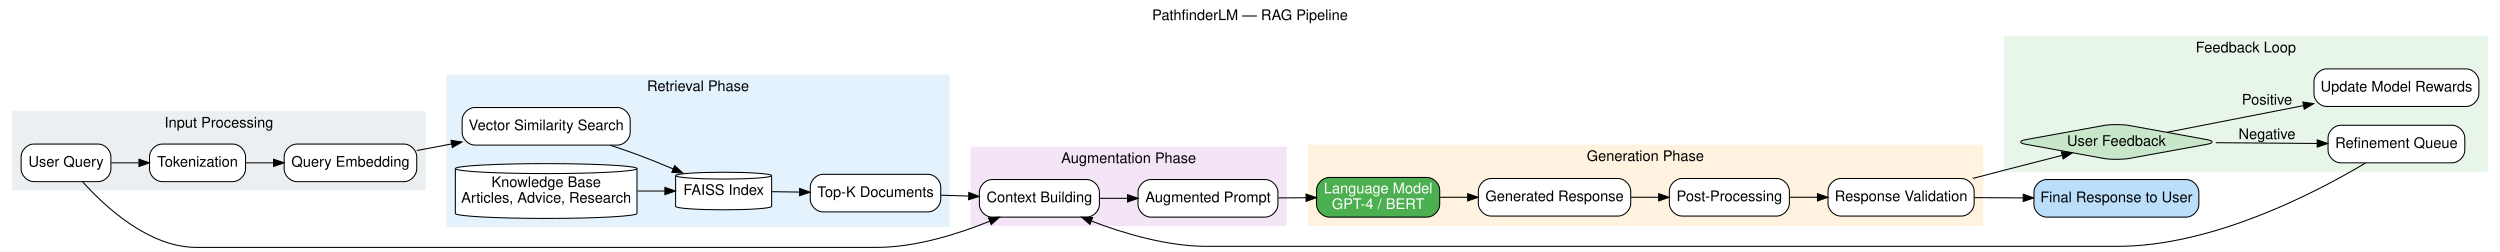
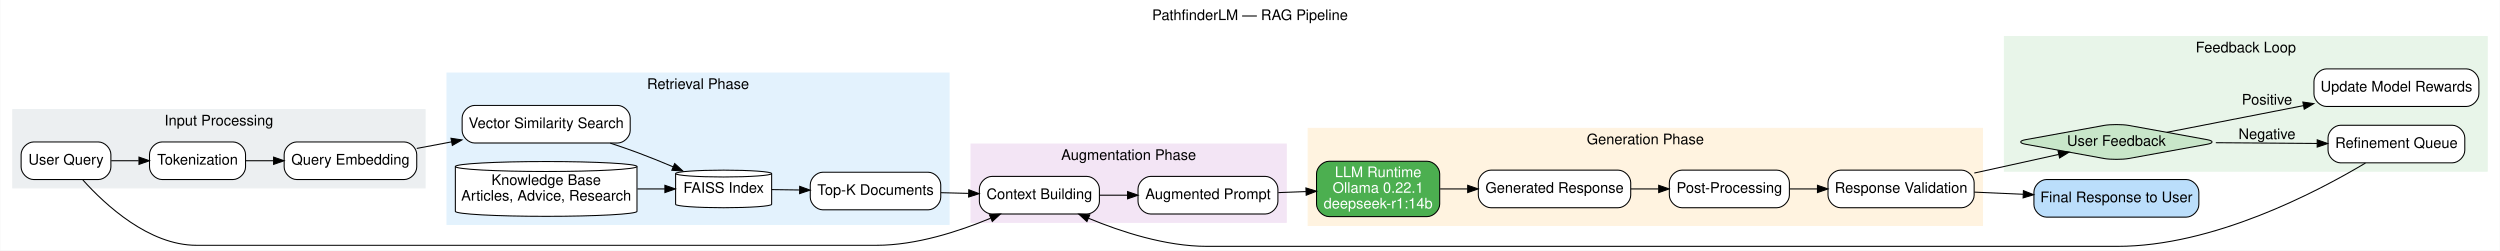
- <svg xmlns="http://www.w3.org/2000/svg" width="2395pt" height="241pt" viewBox="0.00 0.00 2394.54 241.00">
-   <g id="graph0" class="graph" transform="scale(1 1) rotate(0) translate(4 237)">
-     <polygon fill="white" stroke="transparent" points="-4,4 -4,-237 2390.54,-237 2390.54,4 -4,4" />
-     <text text-anchor="middle" x="1193.27" y="-217.8" font-family="Helvetica,sans-Serif" font-size="14.00">PathfinderLM — RAG Pipeline</text>
+ <svg xmlns="http://www.w3.org/2000/svg" width="2395pt" height="240pt" viewBox="0.00 0.00 2394.54 240.00">
+   <g id="graph0" class="graph" transform="scale(1 1) rotate(0) translate(4 236)">
+     <polygon fill="white" stroke="transparent" points="-4,4 -4,-236 2390.54,-236 2390.54,4 -4,4" />
+     <text text-anchor="middle" x="1193.27" y="-216.8" font-family="Helvetica,sans-Serif" font-size="14.00">PathfinderLM — RAG Pipeline</text>
    <g id="clust1" class="cluster">
-       <polygon fill="#eceff1" stroke="#eceff1" points="8,-55 8,-130 403,-130 403,-55 8,-55" />
-       <text text-anchor="middle" x="205.5" y="-114.8" font-family="Helvetica,sans-Serif" font-size="14.00">Input Processing</text>
+       <polygon fill="#eceff1" stroke="#eceff1" points="8,-56 8,-131 403,-131 403,-56 8,-56" />
+       <text text-anchor="middle" x="205.5" y="-115.8" font-family="Helvetica,sans-Serif" font-size="14.00">Input Processing</text>
    </g>
    <g id="clust2" class="cluster">
-       <polygon fill="#e3f2fd" stroke="#e3f2fd" points="424,-20 424,-165 905,-165 905,-20 424,-20" />
-       <text text-anchor="middle" x="664.5" y="-149.8" font-family="Helvetica,sans-Serif" font-size="14.00">Retrieval Phase</text>
+       <polygon fill="#e3f2fd" stroke="#e3f2fd" points="424,-21 424,-166 905,-166 905,-21 424,-21" />
+       <text text-anchor="middle" x="664.5" y="-150.8" font-family="Helvetica,sans-Serif" font-size="14.00">Retrieval Phase</text>
    </g>
    <g id="clust3" class="cluster">
-       <polygon fill="#f3e5f5" stroke="#f3e5f5" points="926,-21 926,-96 1228,-96 1228,-21 926,-21" />
-       <text text-anchor="middle" x="1077" y="-80.8" font-family="Helvetica,sans-Serif" font-size="14.00">Augmentation Phase</text>
+       <polygon fill="#f3e5f5" stroke="#f3e5f5" points="926,-23 926,-98 1228,-98 1228,-23 926,-23" />
+       <text text-anchor="middle" x="1077" y="-82.8" font-family="Helvetica,sans-Serif" font-size="14.00">Augmentation Phase</text>
    </g>
    <g id="clust4" class="cluster">
-       <polygon fill="#fff3e0" stroke="#fff3e0" points="1249,-21 1249,-98 1895,-98 1895,-21 1249,-21" />
-       <text text-anchor="middle" x="1572" y="-82.8" font-family="Helvetica,sans-Serif" font-size="14.00">Generation Phase</text>
+       <polygon fill="#fff3e0" stroke="#fff3e0" points="1249,-20 1249,-113 1895,-113 1895,-20 1249,-20" />
+       <text text-anchor="middle" x="1572" y="-97.8" font-family="Helvetica,sans-Serif" font-size="14.00">Generation Phase</text>
    </g>
    <g id="clust5" class="cluster">
-       <polygon fill="#e8f5e9" stroke="#e8f5e9" points="1916,-73 1916,-202 2378.54,-202 2378.54,-73 1916,-73" />
-       <text text-anchor="middle" x="2147.27" y="-186.8" font-family="Helvetica,sans-Serif" font-size="14.00">Feedback Loop</text>
+       <polygon fill="#e8f5e9" stroke="#e8f5e9" points="1916,-72 1916,-201 2378.54,-201 2378.54,-72 1916,-72" />
+       <text text-anchor="middle" x="2147.27" y="-185.8" font-family="Helvetica,sans-Serif" font-size="14.00">Feedback Loop</text>
    </g>
    <g id="node1" class="node">
-       <path fill="#ffffff" stroke="black" d="M90,-99C90,-99 28,-99 28,-99 22,-99 16,-93 16,-87 16,-87 16,-75 16,-75 16,-69 22,-63 28,-63 28,-63 90,-63 90,-63 96,-63 102,-69 102,-75 102,-75 102,-87 102,-87 102,-93 96,-99 90,-99" />
-       <text text-anchor="middle" x="59" y="-77.3" font-family="Helvetica,sans-Serif" font-size="14.00">User Query</text>
+       <path fill="#ffffff" stroke="black" d="M90,-100C90,-100 28,-100 28,-100 22,-100 16,-94 16,-88 16,-88 16,-76 16,-76 16,-70 22,-64 28,-64 28,-64 90,-64 90,-64 96,-64 102,-70 102,-76 102,-76 102,-88 102,-88 102,-94 96,-100 90,-100" />
+       <text text-anchor="middle" x="59" y="-78.3" font-family="Helvetica,sans-Serif" font-size="14.00">User Query</text>
    </g>
    <g id="node2" class="node">
-       <path fill="#ffffff" stroke="black" d="M219,-99C219,-99 151,-99 151,-99 145,-99 139,-93 139,-87 139,-87 139,-75 139,-75 139,-69 145,-63 151,-63 151,-63 219,-63 219,-63 225,-63 231,-69 231,-75 231,-75 231,-87 231,-87 231,-93 225,-99 219,-99" />
-       <text text-anchor="middle" x="185" y="-77.3" font-family="Helvetica,sans-Serif" font-size="14.00">Tokenization</text>
+       <path fill="#ffffff" stroke="black" d="M219,-100C219,-100 151,-100 151,-100 145,-100 139,-94 139,-88 139,-88 139,-76 139,-76 139,-70 145,-64 151,-64 151,-64 219,-64 219,-64 225,-64 231,-70 231,-76 231,-76 231,-88 231,-88 231,-94 225,-100 219,-100" />
+       <text text-anchor="middle" x="185" y="-78.3" font-family="Helvetica,sans-Serif" font-size="14.00">Tokenization</text>
    </g>
    <g id="edge1" class="edge">
-       <path fill="none" stroke="black" d="M102.33,-81C110.8,-81 119.82,-81 128.65,-81" />
-       <polygon fill="black" stroke="black" points="128.9,-84.5 138.9,-81 128.9,-77.5 128.9,-84.5" />
+       <path fill="none" stroke="black" d="M102.33,-82C110.8,-82 119.82,-82 128.65,-82" />
+       <polygon fill="black" stroke="black" points="128.9,-85.5 138.9,-82 128.9,-78.5 128.9,-85.5" />
    </g>
    <g id="node8" class="node">
-       <path fill="#ffffff" stroke="black" d="M1037,-65C1037,-65 946,-65 946,-65 940,-65 934,-59 934,-53 934,-53 934,-41 934,-41 934,-35 940,-29 946,-29 946,-29 1037,-29 1037,-29 1043,-29 1049,-35 1049,-41 1049,-41 1049,-53 1049,-53 1049,-59 1043,-65 1037,-65" />
-       <text text-anchor="middle" x="991.5" y="-43.3" font-family="Helvetica,sans-Serif" font-size="14.00">Context Building</text>
+       <path fill="#ffffff" stroke="black" d="M1037,-67C1037,-67 946,-67 946,-67 940,-67 934,-61 934,-55 934,-55 934,-43 934,-43 934,-37 940,-31 946,-31 946,-31 1037,-31 1037,-31 1043,-31 1049,-37 1049,-43 1049,-43 1049,-55 1049,-55 1049,-61 1043,-67 1037,-67" />
+       <text text-anchor="middle" x="991.5" y="-45.3" font-family="Helvetica,sans-Serif" font-size="14.00">Context Building</text>
    </g>
    <g id="edge12" class="edge">
-       <path fill="none" stroke="black" d="M75.13,-62.62C96.63,-38.72 138.49,0 184,0 184,0 184,0 835.5,0 873.05,0 913.61,-12.79 943.81,-25.03" />
-       <polygon fill="black" stroke="black" points="942.66,-28.34 953.24,-28.96 945.36,-21.88 942.66,-28.34" />
+       <path fill="none" stroke="black" d="M75.13,-63.62C96.63,-39.72 138.49,-1 184,-1 184,-1 184,-1 835.5,-1 873.5,-1 914.49,-14.33 944.77,-26.94" />
+       <polygon fill="black" stroke="black" points="943.64,-30.26 954.21,-30.99 946.4,-23.83 943.64,-30.26" />
    </g>
    <g id="node3" class="node">
-       <path fill="#ffffff" stroke="black" d="M383,-99C383,-99 280,-99 280,-99 274,-99 268,-93 268,-87 268,-87 268,-75 268,-75 268,-69 274,-63 280,-63 280,-63 383,-63 383,-63 389,-63 395,-69 395,-75 395,-75 395,-87 395,-87 395,-93 389,-99 383,-99" />
-       <text text-anchor="middle" x="331.5" y="-77.3" font-family="Helvetica,sans-Serif" font-size="14.00">Query Embedding</text>
+       <path fill="#ffffff" stroke="black" d="M383,-100C383,-100 280,-100 280,-100 274,-100 268,-94 268,-88 268,-88 268,-76 268,-76 268,-70 274,-64 280,-64 280,-64 383,-64 383,-64 389,-64 395,-70 395,-76 395,-76 395,-88 395,-88 395,-94 389,-100 383,-100" />
+       <text text-anchor="middle" x="331.5" y="-78.3" font-family="Helvetica,sans-Serif" font-size="14.00">Query Embedding</text>
    </g>
    <g id="edge2" class="edge">
-       <path fill="none" stroke="black" d="M231.32,-81C239.74,-81 248.73,-81 257.73,-81" />
-       <polygon fill="black" stroke="black" points="257.87,-84.5 267.87,-81 257.87,-77.5 257.87,-84.5" />
+       <path fill="none" stroke="black" d="M231.32,-82C239.74,-82 248.73,-82 257.73,-82" />
+       <polygon fill="black" stroke="black" points="257.87,-85.5 267.87,-82 257.87,-78.5 257.87,-85.5" />
    </g>
    <g id="node4" class="node">
-       <path fill="#ffffff" stroke="black" d="M587.5,-134C587.5,-134 450.5,-134 450.5,-134 444.5,-134 438.5,-128 438.5,-122 438.5,-122 438.5,-110 438.5,-110 438.5,-104 444.5,-98 450.5,-98 450.5,-98 587.5,-98 587.5,-98 593.5,-98 599.5,-104 599.5,-110 599.5,-110 599.5,-122 599.5,-122 599.5,-128 593.5,-134 587.5,-134" />
-       <text text-anchor="middle" x="519" y="-112.3" font-family="Helvetica,sans-Serif" font-size="14.00">Vector Similarity Search</text>
+       <path fill="#ffffff" stroke="black" d="M587.5,-135C587.5,-135 450.5,-135 450.5,-135 444.5,-135 438.5,-129 438.5,-123 438.5,-123 438.5,-111 438.5,-111 438.5,-105 444.5,-99 450.5,-99 450.5,-99 587.5,-99 587.5,-99 593.5,-99 599.5,-105 599.5,-111 599.5,-111 599.5,-123 599.5,-123 599.5,-129 593.5,-135 587.5,-135" />
+       <text text-anchor="middle" x="519" y="-113.3" font-family="Helvetica,sans-Serif" font-size="14.00">Vector Similarity Search</text>
    </g>
    <g id="edge10" class="edge">
-       <path fill="none" stroke="black" d="M395.04,-92.8C405.78,-94.83 417.13,-96.97 428.41,-99.1" />
-       <polygon fill="black" stroke="black" points="427.81,-102.55 438.29,-100.96 429.11,-95.67 427.81,-102.55" />
+       <path fill="none" stroke="black" d="M395.04,-93.8C405.78,-95.83 417.13,-97.97 428.41,-100.1" />
+       <polygon fill="black" stroke="black" points="427.81,-103.55 438.29,-101.96 429.11,-96.67 427.81,-103.55" />
    </g>
    <g id="node5" class="node">
-       <path fill="#ffffff" stroke="black" d="M735,-68.73C735,-70.53 714.38,-72 689,-72 663.62,-72 643,-70.53 643,-68.73 643,-68.73 643,-39.27 643,-39.27 643,-37.47 663.62,-36 689,-36 714.38,-36 735,-37.47 735,-39.27 735,-39.27 735,-68.73 735,-68.73" />
-       <path fill="none" stroke="black" d="M735,-68.73C735,-66.92 714.38,-65.45 689,-65.45 663.62,-65.45 643,-66.92 643,-68.73" />
-       <text text-anchor="middle" x="689" y="-50.3" font-family="Helvetica,sans-Serif" font-size="14.00">FAISS Index</text>
+       <path fill="#ffffff" stroke="black" d="M735,-69.73C735,-71.53 714.38,-73 689,-73 663.62,-73 643,-71.53 643,-69.73 643,-69.73 643,-40.27 643,-40.27 643,-38.47 663.62,-37 689,-37 714.38,-37 735,-38.47 735,-40.27 735,-40.27 735,-69.73 735,-69.73" />
+       <path fill="none" stroke="black" d="M735,-69.73C735,-67.92 714.38,-66.45 689,-66.45 663.62,-66.45 643,-67.92 643,-69.73" />
+       <text text-anchor="middle" x="689" y="-51.3" font-family="Helvetica,sans-Serif" font-size="14.00">FAISS Index</text>
    </g>
    <g id="edge3" class="edge">
-       <path fill="none" stroke="black" d="M580.4,-97.87C589.04,-95.04 597.78,-92.04 606,-89 617.34,-84.81 629.4,-79.92 640.68,-75.14" />
-       <polygon fill="black" stroke="black" points="642.12,-78.33 649.94,-71.18 639.37,-71.9 642.12,-78.33" />
+       <path fill="none" stroke="black" d="M580.4,-98.87C589.04,-96.04 597.78,-93.04 606,-90 617.34,-85.81 629.4,-80.92 640.68,-76.14" />
+       <polygon fill="black" stroke="black" points="642.12,-79.33 649.94,-72.18 639.37,-72.9 642.12,-79.33" />
    </g>
    <g id="node6" class="node">
-       <path fill="#ffffff" stroke="black" d="M885,-70C885,-70 784,-70 784,-70 778,-70 772,-64 772,-58 772,-58 772,-46 772,-46 772,-40 778,-34 784,-34 784,-34 885,-34 885,-34 891,-34 897,-40 897,-46 897,-46 897,-58 897,-58 897,-64 891,-70 885,-70" />
-       <text text-anchor="middle" x="834.5" y="-48.3" font-family="Helvetica,sans-Serif" font-size="14.00">Top-K Documents</text>
+       <path fill="#ffffff" stroke="black" d="M885,-71C885,-71 784,-71 784,-71 778,-71 772,-65 772,-59 772,-59 772,-47 772,-47 772,-41 778,-35 784,-35 784,-35 885,-35 885,-35 891,-35 897,-41 897,-47 897,-47 897,-59 897,-59 897,-65 891,-71 885,-71" />
+       <text text-anchor="middle" x="834.5" y="-49.3" font-family="Helvetica,sans-Serif" font-size="14.00">Top-K Documents</text>
    </g>
    <g id="edge4" class="edge">
-       <path fill="none" stroke="black" d="M735.01,-53.37C743.49,-53.25 752.55,-53.13 761.62,-53" />
-       <polygon fill="black" stroke="black" points="761.87,-56.5 771.82,-52.86 761.77,-49.5 761.87,-56.5" />
+       <path fill="none" stroke="black" d="M735.01,-54.37C743.49,-54.25 752.55,-54.13 761.62,-54" />
+       <polygon fill="black" stroke="black" points="761.87,-57.5 771.82,-53.86 761.77,-50.5 761.87,-57.5" />
    </g>
    <g id="edge11" class="edge">
-       <path fill="none" stroke="black" d="M897.21,-50.01C905.88,-49.73 914.84,-49.44 923.6,-49.16" />
-       <polygon fill="black" stroke="black" points="923.9,-52.65 933.78,-48.83 923.68,-45.65 923.9,-52.65" />
+       <path fill="none" stroke="black" d="M897.21,-51.41C905.88,-51.18 914.84,-50.95 923.6,-50.73" />
+       <polygon fill="black" stroke="black" points="923.88,-54.22 933.78,-50.46 923.7,-47.22 923.88,-54.22" />
    </g>
    <g id="node7" class="node">
-       <path fill="#ffffff" stroke="black" d="M606,-75.48C606,-78.11 567.01,-80.25 519,-80.25 470.99,-80.25 432,-78.11 432,-75.48 432,-75.48 432,-32.52 432,-32.52 432,-29.89 470.99,-27.75 519,-27.75 567.01,-27.75 606,-29.89 606,-32.52 606,-32.52 606,-75.48 606,-75.48" />
-       <path fill="none" stroke="black" d="M606,-75.48C606,-72.84 567.01,-70.7 519,-70.7 470.99,-70.7 432,-72.84 432,-75.48" />
-       <text text-anchor="middle" x="519" y="-57.8" font-family="Helvetica,sans-Serif" font-size="14.00">Knowledge Base</text>
-       <text text-anchor="middle" x="519" y="-42.8" font-family="Helvetica,sans-Serif" font-size="14.00">Articles, Advice, Research</text>
+       <path fill="#ffffff" stroke="black" d="M606,-76.48C606,-79.11 567.01,-81.25 519,-81.25 470.99,-81.25 432,-79.11 432,-76.48 432,-76.48 432,-33.52 432,-33.52 432,-30.89 470.99,-28.75 519,-28.75 567.01,-28.75 606,-30.89 606,-33.52 606,-33.52 606,-76.48 606,-76.48" />
+       <path fill="none" stroke="black" d="M606,-76.48C606,-73.84 567.01,-71.7 519,-71.7 470.99,-71.7 432,-73.84 432,-76.48" />
+       <text text-anchor="middle" x="519" y="-58.8" font-family="Helvetica,sans-Serif" font-size="14.00">Knowledge Base</text>
+       <text text-anchor="middle" x="519" y="-43.8" font-family="Helvetica,sans-Serif" font-size="14.00">Articles, Advice, Research</text>
    </g>
    <g id="edge5" class="edge">
-       <path fill="none" stroke="black" d="M606.46,-54C615.38,-54 624.26,-54 632.7,-54" />
-       <polygon fill="black" stroke="black" points="632.75,-57.5 642.75,-54 632.75,-50.5 632.75,-57.5" />
+       <path fill="none" stroke="black" d="M606.46,-55C615.38,-55 624.26,-55 632.7,-55" />
+       <polygon fill="black" stroke="black" points="632.75,-58.5 642.75,-55 632.75,-51.5 632.75,-58.5" />
    </g>
    <g id="node9" class="node">
-       <path fill="#ffffff" stroke="black" d="M1208,-65C1208,-65 1098,-65 1098,-65 1092,-65 1086,-59 1086,-53 1086,-53 1086,-41 1086,-41 1086,-35 1092,-29 1098,-29 1098,-29 1208,-29 1208,-29 1214,-29 1220,-35 1220,-41 1220,-41 1220,-53 1220,-53 1220,-59 1214,-65 1208,-65" />
-       <text text-anchor="middle" x="1153" y="-43.3" font-family="Helvetica,sans-Serif" font-size="14.00">Augmented Prompt</text>
+       <path fill="#ffffff" stroke="black" d="M1208,-67C1208,-67 1098,-67 1098,-67 1092,-67 1086,-61 1086,-55 1086,-55 1086,-43 1086,-43 1086,-37 1092,-31 1098,-31 1098,-31 1208,-31 1208,-31 1214,-31 1220,-37 1220,-43 1220,-43 1220,-55 1220,-55 1220,-61 1214,-67 1208,-67" />
+       <text text-anchor="middle" x="1153" y="-45.3" font-family="Helvetica,sans-Serif" font-size="14.00">Augmented Prompt</text>
    </g>
    <g id="edge6" class="edge">
-       <path fill="none" stroke="black" d="M1049.18,-47C1057.84,-47 1066.88,-47 1075.87,-47" />
-       <polygon fill="black" stroke="black" points="1075.97,-50.5 1085.97,-47 1075.97,-43.5 1075.97,-50.5" />
+       <path fill="none" stroke="black" d="M1049.18,-49C1057.84,-49 1066.88,-49 1075.87,-49" />
+       <polygon fill="black" stroke="black" points="1075.97,-52.5 1085.97,-49 1075.97,-45.5 1075.97,-52.5" />
    </g>
    <g id="node10" class="node">
-       <path fill="#4caf50" stroke="black" d="M1363,-67C1363,-67 1269,-67 1269,-67 1263,-67 1257,-61 1257,-55 1257,-55 1257,-41 1257,-41 1257,-35 1263,-29 1269,-29 1269,-29 1363,-29 1363,-29 1369,-29 1375,-35 1375,-41 1375,-41 1375,-55 1375,-55 1375,-61 1369,-67 1363,-67" />
-       <text text-anchor="middle" x="1316" y="-51.8" font-family="Helvetica,sans-Serif" font-size="14.00" fill="white">Language Model</text>
-       <text text-anchor="middle" x="1316" y="-36.8" font-family="Helvetica,sans-Serif" font-size="14.00" fill="white">GPT-4 / BERT</text>
+       <path fill="#4caf50" stroke="black" d="M1363,-81.5C1363,-81.5 1269,-81.5 1269,-81.5 1263,-81.5 1257,-75.5 1257,-69.5 1257,-69.5 1257,-40.5 1257,-40.5 1257,-34.5 1263,-28.5 1269,-28.5 1269,-28.5 1363,-28.5 1363,-28.5 1369,-28.5 1375,-34.5 1375,-40.5 1375,-40.5 1375,-69.5 1375,-69.5 1375,-75.5 1369,-81.5 1363,-81.5" />
+       <text text-anchor="middle" x="1316" y="-66.3" font-family="Helvetica,sans-Serif" font-size="14.00" fill="white">LLM Runtime</text>
+       <text text-anchor="middle" x="1316" y="-51.3" font-family="Helvetica,sans-Serif" font-size="14.00" fill="white">Ollama 0.22.1</text>
+       <text text-anchor="middle" x="1316" y="-36.3" font-family="Helvetica,sans-Serif" font-size="14.00" fill="white">deepseek-r1:14b</text>
    </g>
    <g id="edge13" class="edge">
-       <path fill="none" stroke="black" d="M1220.41,-47.41C1229.13,-47.47 1238.07,-47.52 1246.82,-47.58" />
-       <polygon fill="black" stroke="black" points="1246.95,-51.08 1256.97,-47.64 1246.99,-44.08 1246.95,-51.08" />
+       <path fill="none" stroke="black" d="M1220.41,-51.48C1229.13,-51.8 1238.07,-52.13 1246.82,-52.46" />
+       <polygon fill="black" stroke="black" points="1246.84,-55.96 1256.97,-52.84 1247.11,-48.97 1246.84,-55.96" />
    </g>
    <g id="node11" class="node">
-       <path fill="#ffffff" stroke="black" d="M1546,-66C1546,-66 1424,-66 1424,-66 1418,-66 1412,-60 1412,-54 1412,-54 1412,-42 1412,-42 1412,-36 1418,-30 1424,-30 1424,-30 1546,-30 1546,-30 1552,-30 1558,-36 1558,-42 1558,-42 1558,-54 1558,-54 1558,-60 1552,-66 1546,-66" />
-       <text text-anchor="middle" x="1485" y="-44.3" font-family="Helvetica,sans-Serif" font-size="14.00">Generated Response</text>
+       <path fill="#ffffff" stroke="black" d="M1546,-73C1546,-73 1424,-73 1424,-73 1418,-73 1412,-67 1412,-61 1412,-61 1412,-49 1412,-49 1412,-43 1418,-37 1424,-37 1424,-37 1546,-37 1546,-37 1552,-37 1558,-43 1558,-49 1558,-49 1558,-61 1558,-61 1558,-67 1552,-73 1546,-73" />
+       <text text-anchor="middle" x="1485" y="-51.3" font-family="Helvetica,sans-Serif" font-size="14.00">Generated Response</text>
    </g>
    <g id="edge7" class="edge">
-       <path fill="none" stroke="black" d="M1375.41,-48C1383.95,-48 1392.88,-48 1401.79,-48" />
-       <polygon fill="black" stroke="black" points="1401.82,-51.5 1411.82,-48 1401.82,-44.5 1401.82,-51.5" />
+       <path fill="none" stroke="black" d="M1375.41,-55C1383.95,-55 1392.88,-55 1401.79,-55" />
+       <polygon fill="black" stroke="black" points="1401.82,-58.5 1411.82,-55 1401.82,-51.5 1401.82,-58.5" />
    </g>
    <g id="node12" class="node">
-       <path fill="#ffffff" stroke="black" d="M1698,-66C1698,-66 1607,-66 1607,-66 1601,-66 1595,-60 1595,-54 1595,-54 1595,-42 1595,-42 1595,-36 1601,-30 1607,-30 1607,-30 1698,-30 1698,-30 1704,-30 1710,-36 1710,-42 1710,-42 1710,-54 1710,-54 1710,-60 1704,-66 1698,-66" />
-       <text text-anchor="middle" x="1652.5" y="-44.3" font-family="Helvetica,sans-Serif" font-size="14.00">Post-Processing</text>
+       <path fill="#ffffff" stroke="black" d="M1698,-73C1698,-73 1607,-73 1607,-73 1601,-73 1595,-67 1595,-61 1595,-61 1595,-49 1595,-49 1595,-43 1601,-37 1607,-37 1607,-37 1698,-37 1698,-37 1704,-37 1710,-43 1710,-49 1710,-49 1710,-61 1710,-61 1710,-67 1704,-73 1698,-73" />
+       <text text-anchor="middle" x="1652.5" y="-51.3" font-family="Helvetica,sans-Serif" font-size="14.00">Post-Processing</text>
    </g>
    <g id="edge8" class="edge">
-       <path fill="none" stroke="black" d="M1558.11,-48C1566.94,-48 1575.93,-48 1584.67,-48" />
-       <polygon fill="black" stroke="black" points="1584.8,-51.5 1594.8,-48 1584.8,-44.5 1584.8,-51.5" />
+       <path fill="none" stroke="black" d="M1558.11,-55C1566.94,-55 1575.93,-55 1584.67,-55" />
+       <polygon fill="black" stroke="black" points="1584.8,-58.5 1594.8,-55 1584.8,-51.5 1584.8,-58.5" />
    </g>
    <g id="node13" class="node">
-       <path fill="#ffffff" stroke="black" d="M1875,-66C1875,-66 1759,-66 1759,-66 1753,-66 1747,-60 1747,-54 1747,-54 1747,-42 1747,-42 1747,-36 1753,-30 1759,-30 1759,-30 1875,-30 1875,-30 1881,-30 1887,-36 1887,-42 1887,-42 1887,-54 1887,-54 1887,-60 1881,-66 1875,-66" />
-       <text text-anchor="middle" x="1817" y="-44.3" font-family="Helvetica,sans-Serif" font-size="14.00">Response Validation</text>
+       <path fill="#ffffff" stroke="black" d="M1875,-73C1875,-73 1759,-73 1759,-73 1753,-73 1747,-67 1747,-61 1747,-61 1747,-49 1747,-49 1747,-43 1753,-37 1759,-37 1759,-37 1875,-37 1875,-37 1881,-37 1887,-43 1887,-49 1887,-49 1887,-61 1887,-61 1887,-67 1881,-73 1875,-73" />
+       <text text-anchor="middle" x="1817" y="-51.3" font-family="Helvetica,sans-Serif" font-size="14.00">Response Validation</text>
    </g>
    <g id="edge9" class="edge">
-       <path fill="none" stroke="black" d="M1710.33,-48C1718.91,-48 1727.89,-48 1736.84,-48" />
-       <polygon fill="black" stroke="black" points="1736.9,-51.5 1746.9,-48 1736.9,-44.5 1736.9,-51.5" />
+       <path fill="none" stroke="black" d="M1710.33,-55C1718.91,-55 1727.89,-55 1736.84,-55" />
+       <polygon fill="black" stroke="black" points="1736.9,-58.5 1746.9,-55 1736.9,-51.5 1736.9,-58.5" />
    </g>
    <g id="node14" class="node">
-       <path fill="#c8e6c9" stroke="black" d="M2011.46,-116.85C2011.46,-116.85 1936.04,-103.15 1936.04,-103.15 1930.13,-102.07 1930.13,-99.93 1936.04,-98.85 1936.04,-98.85 2011.46,-85.15 2011.46,-85.15 2017.37,-84.07 2029.17,-84.07 2035.08,-85.15 2035.08,-85.15 2110.5,-98.85 2110.5,-98.85 2116.4,-99.93 2116.4,-102.07 2110.5,-103.15 2110.5,-103.15 2035.08,-116.85 2035.08,-116.85 2029.17,-117.93 2017.37,-117.93 2011.46,-116.85" />
-       <text text-anchor="middle" x="2023.27" y="-97.3" font-family="Helvetica,sans-Serif" font-size="14.00">User Feedback</text>
+       <path fill="#c8e6c9" stroke="black" d="M2011.46,-115.85C2011.46,-115.85 1936.04,-102.15 1936.04,-102.15 1930.13,-101.07 1930.13,-98.93 1936.04,-97.85 1936.04,-97.85 2011.46,-84.15 2011.46,-84.15 2017.37,-83.07 2029.17,-83.07 2035.08,-84.15 2035.08,-84.15 2110.5,-97.85 2110.5,-97.85 2116.4,-98.93 2116.4,-101.07 2110.5,-102.15 2110.5,-102.15 2035.08,-115.85 2035.08,-115.85 2029.17,-116.93 2017.37,-116.93 2011.46,-115.85" />
+       <text text-anchor="middle" x="2023.27" y="-96.3" font-family="Helvetica,sans-Serif" font-size="14.00">User Feedback</text>
    </g>
    <g id="edge14" class="edge">
-       <path fill="none" stroke="black" d="M1885.72,-66.07C1895.86,-68.74 1906.2,-71.46 1916,-74 1933.94,-78.66 1953.61,-83.68 1971.1,-88.12" />
-       <polygon fill="black" stroke="black" points="1970.56,-91.59 1981.11,-90.65 1972.28,-84.8 1970.56,-91.59" />
+       <path fill="none" stroke="black" d="M1887.16,-70.23C1913.5,-76.04 1943.13,-82.57 1967.91,-88.03" />
+       <polygon fill="black" stroke="black" points="1967.34,-91.48 1977.86,-90.22 1968.85,-84.65 1967.34,-91.48" />
    </g>
    <g id="node17" class="node">
-       <path fill="#bbdefb" stroke="black" d="M2090.27,-65C2090.27,-65 1956.27,-65 1956.27,-65 1950.27,-65 1944.27,-59 1944.27,-53 1944.27,-53 1944.27,-41 1944.27,-41 1944.27,-35 1950.27,-29 1956.27,-29 1956.27,-29 2090.27,-29 2090.27,-29 2096.27,-29 2102.27,-35 2102.27,-41 2102.27,-41 2102.27,-53 2102.27,-53 2102.27,-59 2096.27,-65 2090.27,-65" />
-       <text text-anchor="middle" x="2023.27" y="-43.3" font-family="Helvetica,sans-Serif" font-size="14.00">Final Response to User</text>
+       <path fill="#bbdefb" stroke="black" d="M2090.27,-64C2090.27,-64 1956.27,-64 1956.27,-64 1950.27,-64 1944.27,-58 1944.27,-52 1944.27,-52 1944.27,-40 1944.27,-40 1944.27,-34 1950.27,-28 1956.27,-28 1956.27,-28 2090.27,-28 2090.27,-28 2096.27,-28 2102.27,-34 2102.27,-40 2102.27,-40 2102.27,-52 2102.27,-52 2102.27,-58 2096.27,-64 2090.27,-64" />
+       <text text-anchor="middle" x="2023.27" y="-42.3" font-family="Helvetica,sans-Serif" font-size="14.00">Final Response to User</text>
    </g>
    <g id="edge18" class="edge">
-       <path fill="none" stroke="black" d="M1887.16,-47.66C1902.16,-47.59 1918.22,-47.51 1933.85,-47.43" />
-       <polygon fill="black" stroke="black" points="1934.06,-50.93 1944.04,-47.38 1934.02,-43.93 1934.06,-50.93" />
+       <path fill="none" stroke="black" d="M1887.16,-51.95C1902.16,-51.29 1918.22,-50.58 1933.85,-49.9" />
+       <polygon fill="black" stroke="black" points="1934.21,-53.38 1944.04,-49.45 1933.9,-46.39 1934.21,-53.38" />
    </g>
    <g id="node15" class="node">
-       <path fill="#ffffff" stroke="black" d="M2358.54,-171C2358.54,-171 2224.54,-171 2224.54,-171 2218.54,-171 2212.54,-165 2212.54,-159 2212.54,-159 2212.54,-147 2212.54,-147 2212.54,-141 2218.54,-135 2224.54,-135 2224.54,-135 2358.54,-135 2358.54,-135 2364.54,-135 2370.54,-141 2370.54,-147 2370.54,-147 2370.54,-159 2370.54,-159 2370.54,-165 2364.54,-171 2358.54,-171" />
-       <text text-anchor="middle" x="2291.54" y="-149.3" font-family="Helvetica,sans-Serif" font-size="14.00">Update Model Rewards</text>
+       <path fill="#ffffff" stroke="black" d="M2358.54,-170C2358.54,-170 2224.54,-170 2224.54,-170 2218.54,-170 2212.54,-164 2212.54,-158 2212.54,-158 2212.54,-146 2212.54,-146 2212.54,-140 2218.54,-134 2224.54,-134 2224.54,-134 2358.54,-134 2358.54,-134 2364.54,-134 2370.54,-140 2370.54,-146 2370.54,-146 2370.54,-158 2370.54,-158 2370.54,-164 2364.54,-170 2358.54,-170" />
+       <text text-anchor="middle" x="2291.54" y="-148.3" font-family="Helvetica,sans-Serif" font-size="14.00">Update Model Rewards</text>
    </g>
    <g id="edge15" class="edge">
-       <path fill="none" stroke="black" d="M2071.57,-110.24C2107.75,-117.3 2158.69,-127.25 2202.33,-135.77" />
-       <polygon fill="black" stroke="black" points="2201.9,-139.25 2212.38,-137.74 2203.24,-132.38 2201.9,-139.25" />
-       <text text-anchor="middle" x="2167.54" y="-136.8" font-family="Helvetica,sans-Serif" font-size="14.00">Positive</text>
+       <path fill="none" stroke="black" d="M2071.57,-109.24C2107.75,-116.3 2158.69,-126.25 2202.33,-134.77" />
+       <polygon fill="black" stroke="black" points="2201.9,-138.25 2212.38,-136.74 2203.24,-131.38 2201.9,-138.25" />
+       <text text-anchor="middle" x="2167.54" y="-135.8" font-family="Helvetica,sans-Serif" font-size="14.00">Positive</text>
    </g>
    <g id="node16" class="node">
-       <path fill="#ffffff" stroke="black" d="M2345.04,-117C2345.04,-117 2238.04,-117 2238.04,-117 2232.04,-117 2226.04,-111 2226.04,-105 2226.04,-105 2226.04,-93 2226.04,-93 2226.04,-87 2232.04,-81 2238.04,-81 2238.04,-81 2345.04,-81 2345.04,-81 2351.04,-81 2357.04,-87 2357.04,-93 2357.04,-93 2357.04,-105 2357.04,-105 2357.04,-111 2351.04,-117 2345.04,-117" />
-       <text text-anchor="middle" x="2291.54" y="-95.3" font-family="Helvetica,sans-Serif" font-size="14.00">Refinement Queue</text>
+       <path fill="#ffffff" stroke="black" d="M2345.04,-116C2345.04,-116 2238.04,-116 2238.04,-116 2232.04,-116 2226.04,-110 2226.04,-104 2226.04,-104 2226.04,-92 2226.04,-92 2226.04,-86 2232.04,-80 2238.04,-80 2238.04,-80 2345.04,-80 2345.04,-80 2351.04,-80 2357.04,-86 2357.04,-92 2357.04,-92 2357.04,-104 2357.04,-104 2357.04,-110 2351.04,-116 2345.04,-116" />
+       <text text-anchor="middle" x="2291.54" y="-94.3" font-family="Helvetica,sans-Serif" font-size="14.00">Refinement Queue</text>
    </g>
    <g id="edge16" class="edge">
-       <path fill="none" stroke="black" d="M2118.52,-100.29C2150.38,-100.05 2185.49,-99.79 2215.63,-99.56" />
-       <polygon fill="black" stroke="black" points="2215.68,-103.06 2225.66,-99.49 2215.63,-96.06 2215.68,-103.06" />
-       <text text-anchor="middle" x="2167.54" y="-103.8" font-family="Helvetica,sans-Serif" font-size="14.00">Negative</text>
+       <path fill="none" stroke="black" d="M2118.52,-99.29C2150.38,-99.05 2185.49,-98.79 2215.63,-98.56" />
+       <polygon fill="black" stroke="black" points="2215.68,-102.06 2225.66,-98.49 2215.63,-95.06 2215.68,-102.06" />
+       <text text-anchor="middle" x="2167.54" y="-102.8" font-family="Helvetica,sans-Serif" font-size="14.00">Negative</text>
    </g>
    <g id="edge17" class="edge">
-       <path fill="none" stroke="black" d="M2261.87,-80.8C2214.4,-52.46 2115.64,-1 2024.27,-1 1152,-1 1152,-1 1152,-1 1113.9,-1 1072.62,-13.27 1041.6,-25.13" />
-       <polygon fill="black" stroke="black" points="1039.93,-22.03 1031.91,-28.95 1042.49,-28.54 1039.93,-22.03" />
+       <path fill="none" stroke="black" d="M2261.87,-79.8C2214.4,-51.46 2115.64,0 2024.27,0 1152,0 1152,0 1152,0 1112.49,0 1069.81,-13.91 1038.54,-26.91" />
+       <polygon fill="black" stroke="black" points="1037.04,-23.74 1029.23,-30.89 1039.8,-30.18 1037.04,-23.74" />
    </g>
  </g>
</svg>
